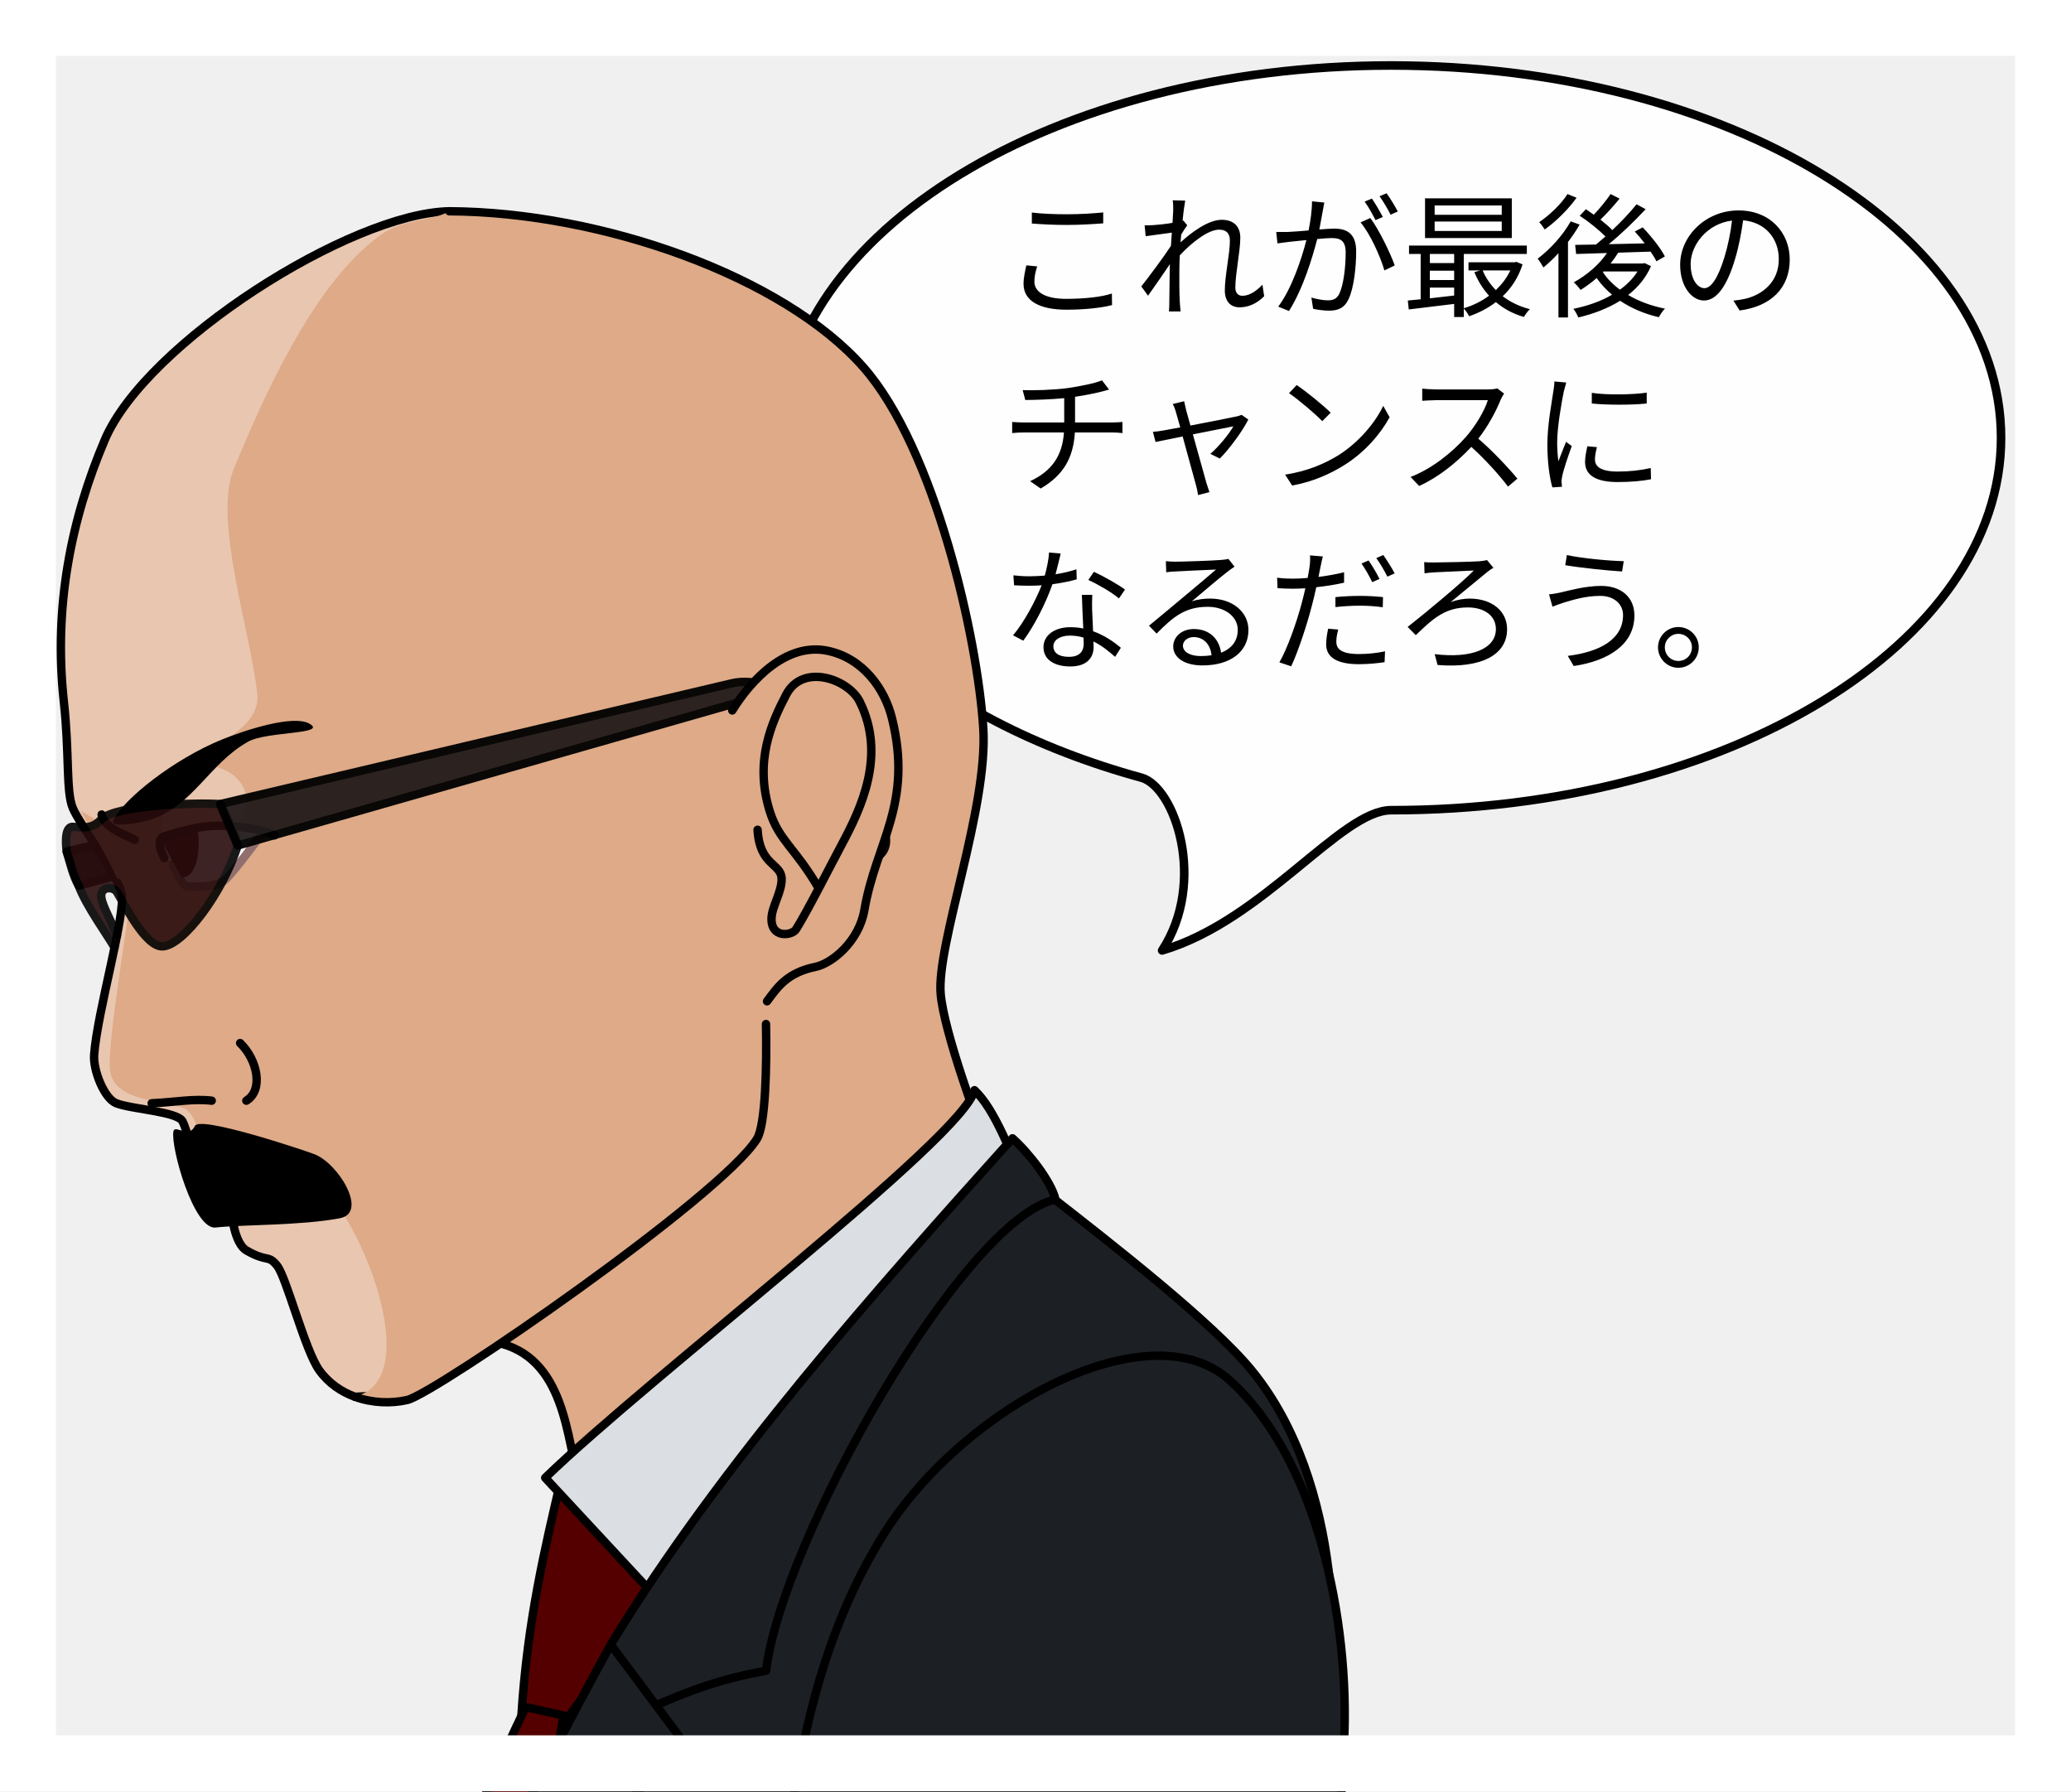
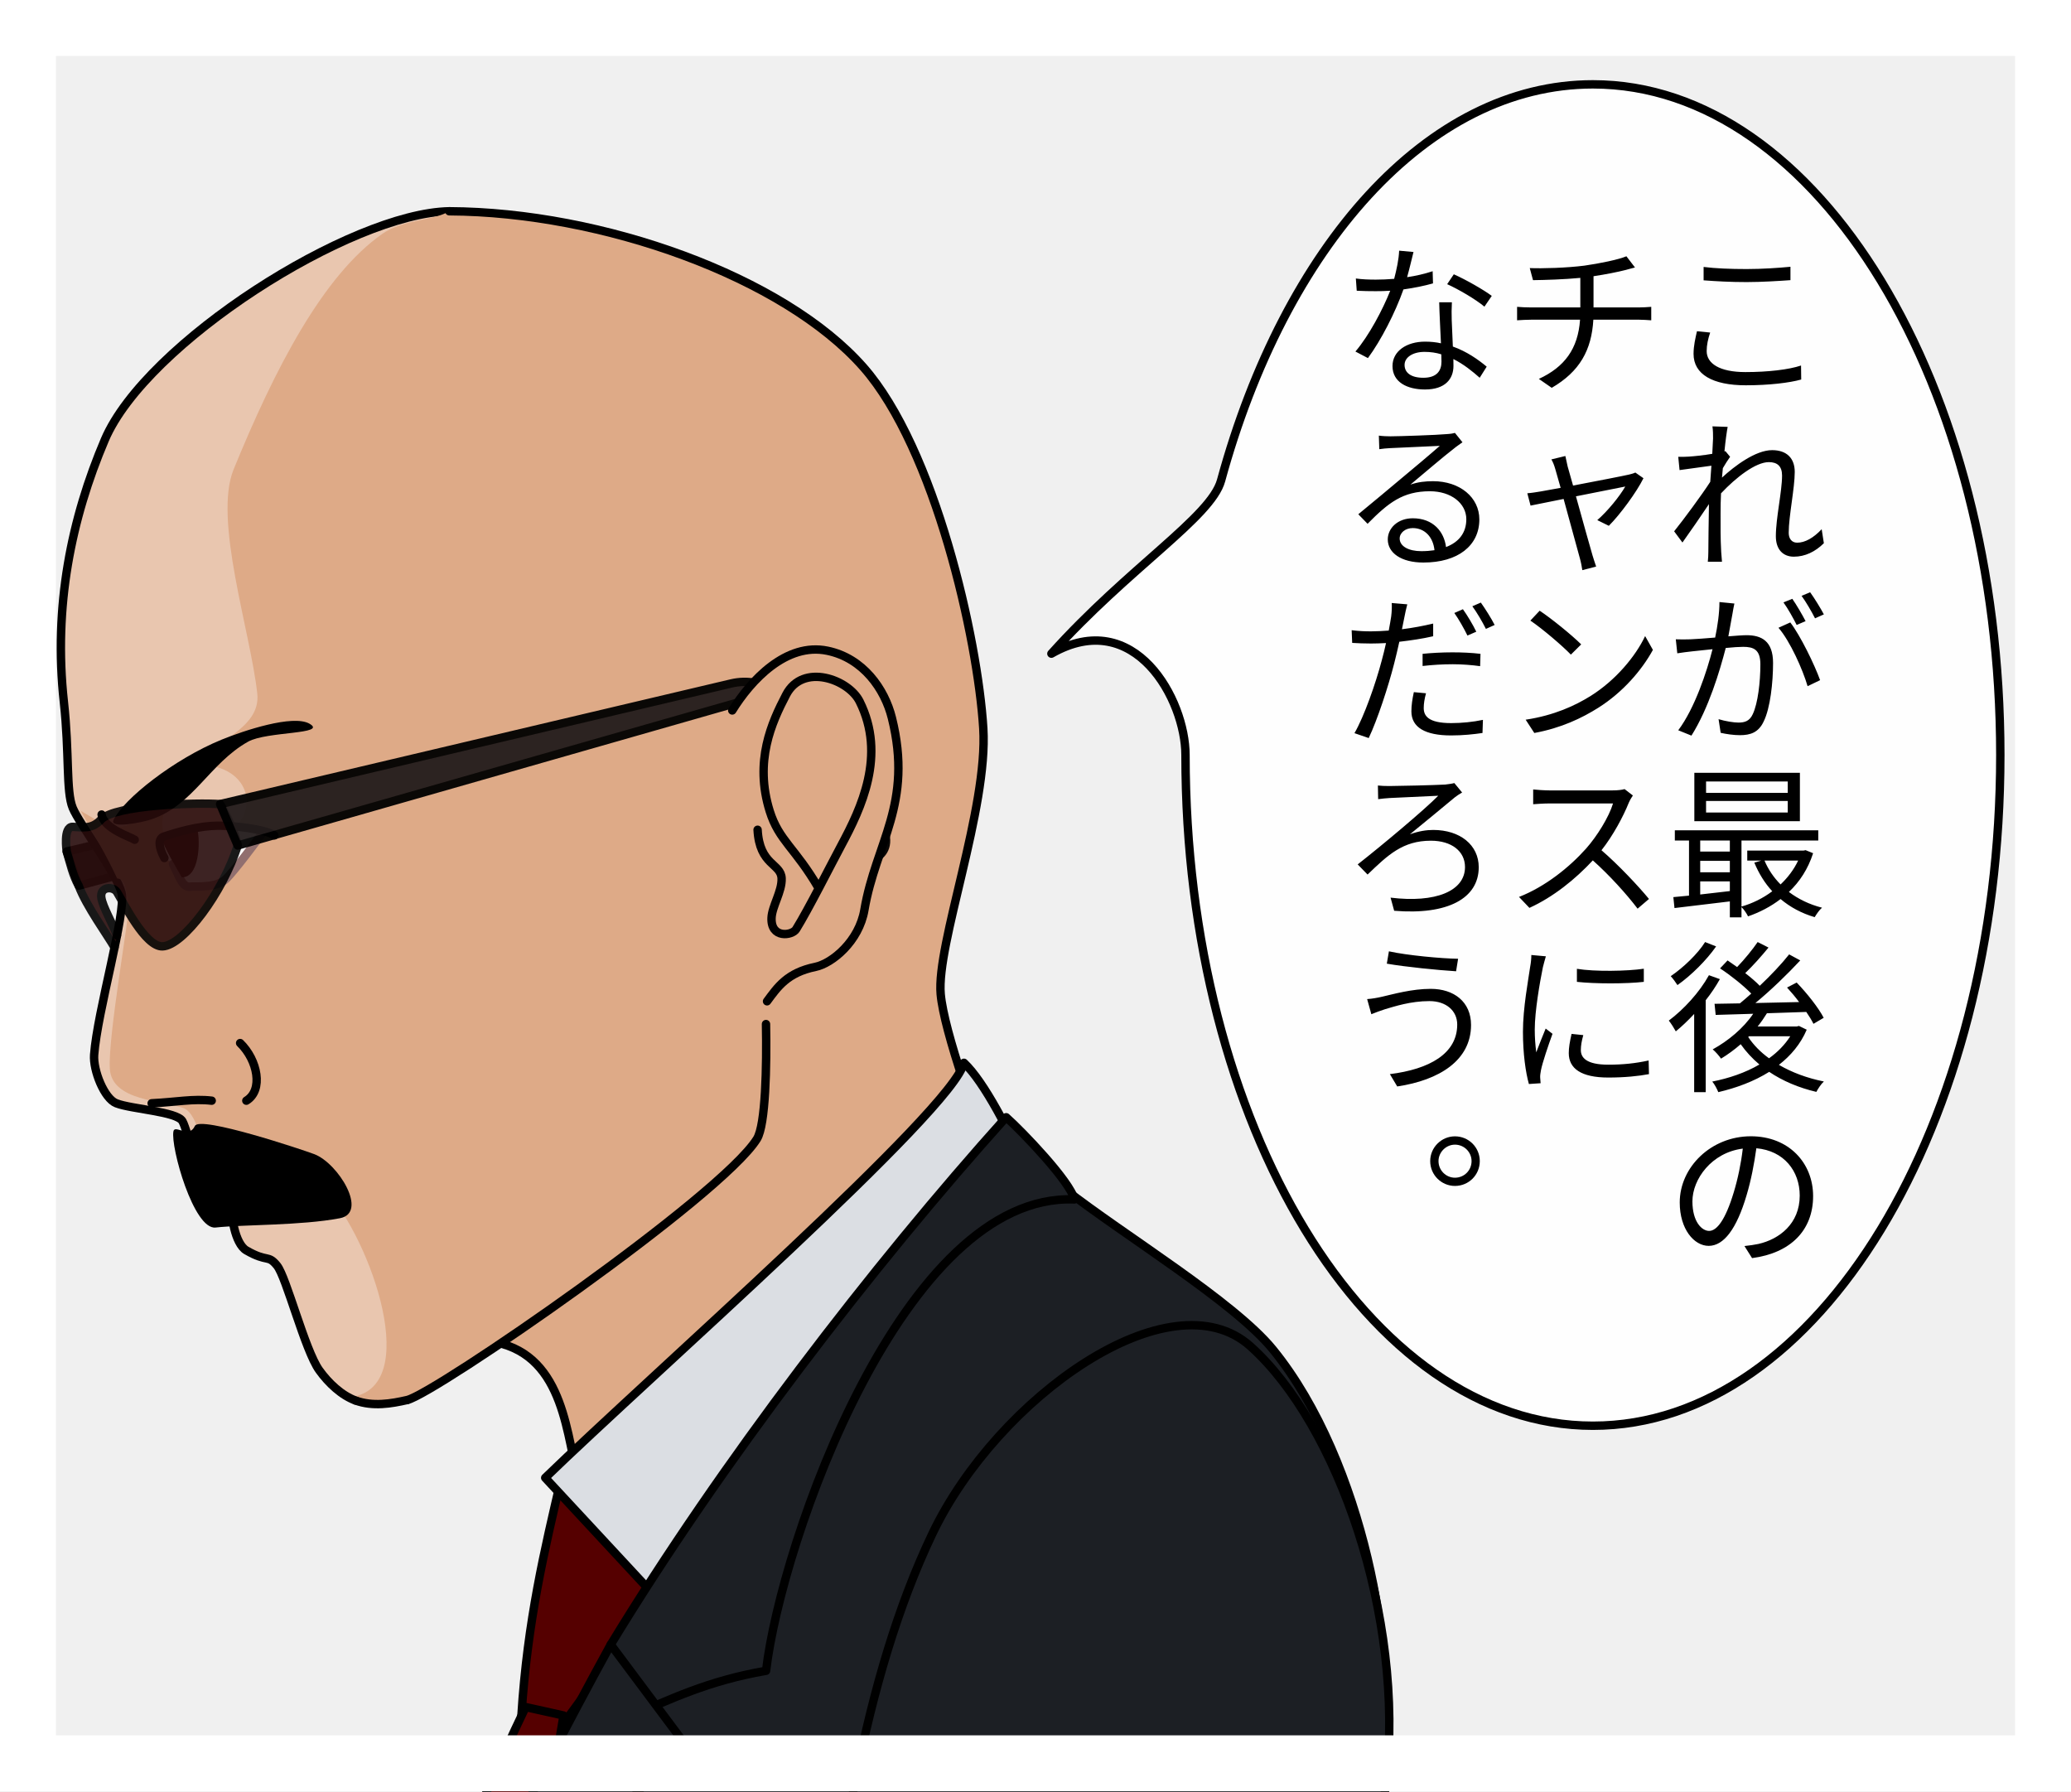
<svg xmlns="http://www.w3.org/2000/svg" width="370" height="320" id="svg2" version="1.1" enable-background="new">
  <defs id="defs4">
    </defs>
  <g id="layer2" style="display:none">
    <path style="fill:none;stroke:#0000ff;stroke-width:1px;stroke-linecap:butt;stroke-linejoin:miter;stroke-opacity:1" d="M 10,310 360,10" id="path3025" />
    <path style="fill:none;stroke:#0000ff;stroke-width:1px;stroke-linecap:butt;stroke-linejoin:miter;stroke-opacity:1" d="M 10,10 360,310" id="path3027" />
    <path style="display:inline;fill:none;stroke:#ff0000;stroke-width:1px;stroke-linecap:butt;stroke-linejoin:miter;stroke-opacity:1" d="M 10,0 V 320" id="path3006" />
    <path style="display:inline;fill:none;stroke:#ff0000;stroke-width:1px;stroke-linecap:butt;stroke-linejoin:miter;stroke-opacity:1" d="M 360,0 V 320" id="path3010" />
    <path style="display:inline;fill:none;stroke:#ff0000;stroke-width:1px;stroke-linecap:butt;stroke-linejoin:miter;stroke-opacity:1" d="M 0,10 370,10" id="path3016" />
    <path transform="translate(84.7158,27.7117)" style="display:inline;fill:none;stroke:#ff0000;stroke-width:1px;stroke-linecap:butt;stroke-linejoin:miter;stroke-opacity:1" d="M -84.716,282.288 H 285.284" id="path3018" />
  </g>
  <g id="layer13">
-     <path style="display:inline;opacity:1;fill:#fefefe;fill-opacity:1;stroke:#000000;stroke-width:1.532;stroke-linecap:round;stroke-linejoin:round;stroke-miterlimit:4;stroke-dasharray:none;stroke-dashoffset:0;stroke-opacity:1" d="m 357.505,78.216 c 0,36.737 -48.791,66.518 -108.977,66.518 -8.963,0 -22.772,19.711 -40.91,25.057 8.066,-12.347 2.238,-29.239 -3.699,-30.867 -37.944,-10.404 -64.368,-33.672 -64.368,-60.708 0,-36.737 48.791,-66.518 108.977,-66.518 60.186,0 108.977,29.781 108.977,66.518 z" id="path7611" />
-     <text xml:space="preserve" style="font-style:normal;font-variant:normal;font-weight:normal;font-stretch:normal;font-size:23.868px;line-height:1.25;font-family:HGMinchoB;-inkscape-font-specification:HGMinchoB;letter-spacing:0px;word-spacing:0px;display:inline;fill:#000000;fill-opacity:1;stroke:none;stroke-width:1.678;stroke-linecap:round;stroke-linejoin:round" x="178.738" y="54.729" id="text7607">
-       <tspan x="178.738" y="54.729" id="tspan16772" style="stroke-width:1.678">これが最後の</tspan>
-       <tspan x="178.738" y="86.284" id="tspan1758" style="stroke-width:1.678">チャンスに</tspan>
-       <tspan x="178.738" y="117.838" id="tspan23973" style="stroke-width:1.678">なるだろう。</tspan>
+     <path style="display:inline;opacity:1;fill:#fefefe;fill-opacity:1;stroke:#000000;stroke-width:1.5;stroke-linecap:round;stroke-linejoin:round;stroke-miterlimit:4;stroke-dasharray:none;stroke-dashoffset:0;stroke-opacity:1" d="m 284.585,254.693 c -40.199,0 -72.787,-53.642 -72.787,-119.813 0,-9.855 -9.066,-26.633 -23.96,-18.11 13.777,-15.341 28.536,-24.408 30.318,-30.935 11.385,-41.717 36.846,-70.768 66.429,-70.768 40.199,0 72.787,53.642 72.787,119.813 0,66.171 -32.588,119.813 -72.787,119.813 z" id="path7611-7" />
+     <text xml:space="preserve" style="font-style:normal;font-variant:normal;font-weight:normal;font-stretch:normal;font-size:29.057px;line-height:1;font-family:HGMinchoB;-inkscape-font-specification:HGMinchoB;letter-spacing:0px;word-spacing:0px;fill:#000000;fill-opacity:1;stroke:none;stroke-width:1.362" x="239.423" y="68.094" id="text1358">
+       <tspan x="239.423" y="68.094" id="tspan1362" style="stroke-width:1.362">なチこ</tspan>
+       <tspan x="239.423" y="99.243" id="tspan1376" style="stroke-width:1.362">るャれ</tspan>
+       <tspan x="239.423" y="130.393" id="tspan1378" style="stroke-width:1.362">だンが</tspan>
+       <tspan x="239.423" y="161.543" id="tspan1380" style="stroke-width:1.362">ろス最</tspan>
+       <tspan x="239.423" y="192.693" id="tspan1382" style="stroke-width:1.362">うに後</tspan>
+       <tspan x="239.423" y="223.843" id="tspan1384" style="stroke-width:1.362">　　の</tspan>
+     </text>
+     <text xml:space="preserve" style="font-style:normal;font-variant:normal;font-weight:normal;font-stretch:normal;font-size:29.057px;line-height:1;font-family:HGMinchoB;-inkscape-font-specification:HGMinchoB;letter-spacing:0px;word-spacing:0px;fill:#000000;fill-opacity:1;stroke:none;stroke-width:1.362" x="254.295" y="210.089" id="text1358-7">
+       <tspan x="254.295" y="210.089" id="tspan1384-5" style="stroke-width:1.362">。</tspan>
    </text>
  </g>
  <g id="layer5">
    <path style="display:inline;opacity:0.95;fill:#241c1c;stroke:#000000;stroke-width:1.5;stroke-linecap:round;stroke-linejoin:round" d="m 11.918,152.11 91.333,-21.562 c 11.518,-2.719 21.396,15.147 26.983,25.646 2.827,5.312 -3.956,9.11 -8.616,1.87 -4.667,-7.25 -7.736,-26.812 -16.922,-24.185 l -90.637,24.346 z" id="path6641-9-06-6-8" />
    <path style="display:inline;fill:#deaa87;stroke:#000000;stroke-width:1.5;stroke-linecap:round;stroke-linejoin:round;stroke-opacity:1" d="m 88.56,239.794 c 12.502,2.555 12.647,17.2 14.989,25.531 l 75.433,-53.934 -25.127,-56.368 z" id="path9742-8" />
-     <path style="display:inline;fill:#e9c6af;stroke:#000000;stroke-width:1.5;stroke-linecap:round;stroke-linejoin:round;stroke-opacity:1" d="M 80.265,37.74 C 62.63,38.067 26.078,61.285 18.728,78.562 12.741,92.633 9.533,108.31 11.412,125.412 c 1.018,9.267 0.356,15.95 1.582,18.919 1.204,2.916 7.845,11.658 8.722,15.172 0.872,3.496 -4.33,21.149 -4.899,28.947 -0.199,2.729 1.796,7.808 3.97,8.644 2.77,1.066 10.786,1.467 11.799,3.179 1.004,1.698 3.616,13.006 3.616,13.006 l 5.343,1.701 c -0.419,1.917 0.425,7.214 2.467,8.393 3.832,2.212 3.822,0.668 5.487,2.721 1.67,2.059 4.978,15.1 7.526,18.668 1.664,2.33 3.937,3.87 6.394,4.763 l 9.83,-0.509 z" id="path22683" />
+     <path style="display:inline;fill:#e9c6af;stroke:#000000;stroke-width:1.5;stroke-linecap:round;stroke-linejoin:round;stroke-opacity:1" d="M 80.265,37.74 C 62.63,38.067 26.078,61.285 18.728,78.562 12.741,92.633 9.533,108.31 11.412,125.412 c 1.018,9.267 0.356,15.95 1.582,18.919 1.204,2.916 7.845,11.658 8.722,15.172 0.872,3.496 -4.33,21.149 -4.899,28.947 -0.199,2.729 1.796,7.808 3.97,8.644 2.77,1.066 10.786,1.467 11.799,3.179 1.004,1.698 3.616,13.006 3.616,13.006 l 5.343,1.701 c -0.419,1.917 0.425,7.214 2.467,8.393 3.832,2.212 3.822,0.668 5.487,2.721 1.67,2.059 4.978,15.1 7.526,18.668 1.664,2.33 4.031,4.529 6.488,5.421 l 9.234,-0.085 z" id="path22683" />
    <path style="display:inline;fill:#deaa87;stroke:none;stroke-width:1.5;stroke-linecap:round;stroke-linejoin:round" d="m 42.453,190.587 c -3.051,-1.489 -9.516,0.217 -12.801,1.102 -5.259,1.418 3.346,-8.009 7.307,-7.159 4.657,1 7.437,7.004 5.494,6.056 z" id="path22691" />
    <path style="display:inline;fill:#deaa87;stroke:none;stroke-width:1.5;stroke-linecap:round;stroke-linejoin:round" d="m 34.869,163.713 c -0.056,-2.579 2.135,0.819 5.119,2.274 2.163,1.055 10.253,-9.376 11.507,-7.538 1.992,2.919 -3.019,22.652 -6.347,23.216 -2.89,0.49 -10.193,-14.036 -10.279,-17.952 z" id="path22689" />
    <path style="display:inline;fill:#deaa87;stroke:none;stroke-width:1.5;stroke-linecap:round;stroke-linejoin:round" d="m 80.253,37.721 c -2.552,1.674 -8.214,1.444 -11.939,4.049 -10.58,7.399 -19.19,24.015 -26.575,42.081 -3.661,8.956 3.004,28.933 4.224,40.034 0.709,6.444 -8.242,8.425 -9.905,12.794 6.733,0.1 10.128,5.679 6.549,10.459 l -10.903,9.122 c -0.855,-3.684 -4.256,-7.641 -1.823,-12.816 l -6.188,3.504 c -3.093,2.088 -6.186,-0.346 -9.28,-2.098 1.513,2.763 4.477,7.645 6.516,12.071 1.795,0.166 1.578,2.436 2.054,4.837 0.257,1.3 -3.729,23.408 -3.361,29.185 0.368,5.777 9.419,5.628 13.169,7.011 1.431,0.528 2.434,2.947 2.764,4.643 l 21.965,9.403 c 7.879,7.494 17.996,34.489 6.048,37.413 3.038,1.53 5.657,1.207 9.167,0.667 5.042,-0.775 56.128,-36.409 62.491,-46.651 l 29.837,-55.637 z" id="path3563-9-9-96" />
    <path style="fill:#ffffff;stroke:none;stroke-width:1.5;stroke-linecap:round;stroke-linejoin:round" d="m 29.282,149.442 0.085,3.835 7.315,4.464 10.412,-9.237 -8.331,-0.631 z" id="path46426" />
    <path style="display:inline;fill:#deaa87;stroke:#000000;stroke-width:1.5;stroke-linecap:round;stroke-linejoin:round;stroke-opacity:1" d="m 178.982,211.391 c -4.531,-10.764 -10.332,-27.213 -10.92,-33.788 -0.797,-8.904 8.486,-33.22 7.61,-47.485 -0.985,-16.043 -8.617,-49.965 -21.423,-64.52 C 140.028,49.435 107.572,37.861 80.265,37.74" id="path22685" />
-     <path style="display:inline;fill:none;stroke:#000000;stroke-width:1.5;stroke-linecap:round;stroke-linejoin:round;stroke-opacity:1" d="m 63.42,249.526 c 3.103,1.127 6.498,1.223 9.328,0.573 4.972,-1.141 56.128,-36.409 62.491,-46.651 1.555,-2.504 1.753,-13.036 1.612,-20.509" id="path3563-9-9" />
+     <path style="display:inline;fill:none;stroke:#000000;stroke-width:1.5;stroke-linecap:round;stroke-linejoin:round;stroke-opacity:1" d="m 63.514,250.185 c 3.103,1.127 6.404,0.564 9.234,-0.085 4.972,-1.141 56.128,-36.409 62.491,-46.651 1.555,-2.504 1.753,-13.036 1.612,-20.509" id="path3563-9-9" />
    <path style="display:inline;fill:#000000;stroke:none;stroke-width:1.5;stroke-linecap:round;stroke-linejoin:round" d="m 60.729,217.624 c 5.111,-0.977 -0.289,-9.814 -4.574,-11.444 -1.951,-0.742 -20.474,-6.944 -21.34,-5.035 -1.048,2.312 -3.58,-0.317 -3.829,0.951 -0.549,2.8 3.624,17.617 7.521,17.191 4.957,-0.543 15.282,-0.337 22.222,-1.663 z" id="path3567-5-8" />
    <path style="display:inline;fill:none;stroke:#000000;stroke-width:1.5;stroke-linecap:round;stroke-linejoin:round;stroke-opacity:1" d="m 42.902,186.333 c 3.138,3.056 4.195,8.428 1.107,10.295" id="path3569-4-2" />
    <path style="display:inline;fill:#ffffff;fill-opacity:1;stroke:#916f6f;stroke-width:1.5;stroke-linecap:round;stroke-linejoin:round;stroke-opacity:1" d="m 47.094,148.503 c -1.487,2.092 -5.1,6.863 -6.633,8.44 -1.715,1.766 -5.535,1.357 -6.619,1.444 -1.271,0.102 -1.822,-1.836 -2.93,-4.037" id="path9483-5" />
    <path style="display:inline;fill:#2b0000;stroke:none;stroke-width:1.5;stroke-linecap:round;stroke-linejoin:round" d="m 28.85,149.611 c 0.41,1.792 2.706,5.47 3.629,7.117 3.118,0.058 3.338,-6.242 2.786,-8.59 z" id="path9485-4" />
    <path style="display:inline;fill:#000000;stroke:none;stroke-width:1.5;stroke-linecap:round;stroke-linejoin:round" d="m 55.304,129.289 c -2.965,-1.712 -11.803,1.249 -15.698,2.838 -8.542,3.485 -17.518,10.603 -19.323,14.356 -0.776,1.613 5.081,0.458 6.777,-0.116 7.495,-2.536 10.367,-10.015 17.272,-13.878 3.325,-1.86 14.271,-1.294 10.972,-3.199 z" id="path9487-9" />
    <path style="display:inline;fill:none;stroke:#000000;stroke-width:1.5;stroke-linecap:round;stroke-linejoin:round;stroke-opacity:1" d="m 37.824,196.627 c -3.302,-0.394 -6.35,0.252 -10.729,0.463" id="path9489-1" />
    <path style="display:inline;fill:none;stroke:#000000;stroke-width:1.5;stroke-linecap:round;stroke-linejoin:round;stroke-opacity:1" d="m 49.022,149.233 c -1.472,-0.989 -5.61,-1.512 -8.15,-1.669 -2.431,-0.15 -5.343,-0.189 -11.59,1.878 -1.097,0.363 -0.942,1.909 0.085,3.835" id="path9481-5" />
    <path style="fill:none;stroke:#000000;stroke-width:1.5;stroke-linecap:round;stroke-linejoin:round;stroke-opacity:1" d="m 18.155,145.509 c 0.394,2.548 5.252,4.031 5.91,4.501" id="path20424" />
    <path style="fill:#550000;stroke:#000000;stroke-width:1.5;stroke-linecap:round;stroke-linejoin:round;stroke-opacity:1" d="m 100.305,263.944 17.682,16.93 c -5.107,9.064 -10.45,17.892 -16.554,25.959 l -8.277,-0.376 c 1.08,-16.919 4.142,-29.658 7.148,-42.512 z" id="path20426" />
    <path style="fill:#550000;stroke:#000000;stroke-width:1.5;stroke-linecap:round;stroke-linejoin:round;stroke-opacity:1" d="M 93.91,304.951 C 73.348,347.866 56.051,398.258 52.15,450.171 L 80.366,426.469 100.682,306.456 Z" id="path20428" />
-     <path style="display:inline;fill:#dbdee3;stroke:#000000;stroke-width:1.5;stroke-linecap:round;stroke-linejoin:round;stroke-opacity:1" d="m 97.407,263.997 c 18.637,-18.09 74.852,-60.894 76.689,-69.246 3.642,3.41 6.433,11.081 9.405,17.843 -21.998,22.643 -37.618,54.315 -53.984,85.987 z" id="path9740-0" />
-     <path style="fill:#1c1f24;stroke:#000000;stroke-width:1.5;stroke-linecap:round;stroke-linejoin:round;stroke-opacity:1" d="m 188.077,213.997 c 10.351,8.083 28.597,22.288 35.56,30.817 16.455,20.156 15.961,53.464 12.533,65.32 -5.64,19.506 -26.268,140.544 -25.73,155.025 0.494,13.312 4.747,81.494 8.251,119.274 L 54.042,421.089 111.392,300.35 l 50.855,-73.447 z" id="path23956" />
-     <path style="fill:#1c1f24;stroke:#000000;stroke-width:1.5;stroke-linecap:round;stroke-linejoin:round;stroke-opacity:1" d="m 109.112,293.792 c 19.615,-32.268 47.946,-63.94 71.775,-90.444 2.857,2.524 6.944,7.739 7.675,10.92 -16.593,3.631 -49.009,61.242 -51.698,84.202 -10.405,1.785 -17.252,5.15 -24.597,8.294 z" id="path20430" />
+     <path style="display:inline;fill:#dbdee3;stroke:#000000;stroke-width:1.5;stroke-linecap:round;stroke-linejoin:round;stroke-opacity:1" d="m 97.407,263.997 c 18.637,-18.09 72.971,-65.785 74.808,-74.137 3.642,3.41 8.314,12.586 11.286,19.347 -21.998,22.643 -37.618,57.701 -53.984,89.373 z" id="path9740-0" />
+     <path style="fill:#1c1f24;stroke:#000000;stroke-width:1.5;stroke-linecap:round;stroke-linejoin:round;stroke-opacity:1" d="m 190.335,212.492 c 10.351,8.083 30.102,20.031 37.065,28.56 16.455,20.156 22.357,56.473 18.929,68.329 -5.64,19.506 -36.426,141.296 -35.888,155.777 0.494,13.312 4.747,81.494 8.251,119.274 L 54.042,421.089 111.392,300.35 175.415,209.597 Z" id="path23956" />
+     <path style="fill:#1c1f24;stroke:#000000;stroke-width:1.5;stroke-linecap:round;stroke-linejoin:round;stroke-opacity:1" d="m 109.112,293.792 c 19.615,-32.268 46.818,-67.702 70.646,-94.206 2.857,2.524 11.459,11.501 12.19,14.682 -30.513,-1.26 -52.395,61.242 -55.084,84.202 -10.405,1.785 -17.252,5.15 -24.597,8.294 z" id="path20430" />
    <path style="fill:#1c1f24;stroke:#000000;stroke-width:1.5;stroke-linecap:round;stroke-linejoin:round;stroke-opacity:1" d="M 220.952,586.96 56.885,584.208 C 55.817,529.939 48.043,449.405 52.941,422.154 c 2.64,-14.691 23.866,-69.624 56.172,-128.362 l 13.157,17.622 C 92.135,340.835 71.39,382.382 55.927,421.773" id="path23960" />
-     <path style="display:inline;fill:#1c1f24;stroke:#000000;stroke-width:1.5;stroke-linecap:round;stroke-linejoin:round;stroke-opacity:1" d="m 226.146,512.302 c 6.905,-56.048 12.148,-166.127 13.963,-200.705 1.162,-22.143 -4.966,-51.174 -20.462,-65.066 -14.293,-12.814 -47.364,4.623 -61.726,27.461 -32.005,50.894 -12.708,136.851 -17.521,198.075" id="path9744-3" />
+     <path style="display:inline;fill:#1c1f24;stroke:#000000;stroke-width:1.5;stroke-linecap:round;stroke-linejoin:round;stroke-opacity:1" d="m 226.146,512.302 c 6.905,-56.048 17.522,-159.535 21.487,-193.934 3.419,-29.667 -8.729,-63.965 -24.225,-77.857 -14.293,-12.814 -45.21,9.135 -56.835,33.481 -24.481,51.27 -21.361,136.851 -26.174,198.075" id="path9744-3" />
    <path style="display:inline;opacity:0.9;fill:#280b0b;stroke:#000000;stroke-width:1.5;stroke-linecap:round;stroke-linejoin:round" d="m 20.457,169.255 c -1.195,-2.138 -5.042,-7.367 -6.397,-11.03 -1.053,-1.812 -1.565,-4.193 -2.141,-6.115 0,0 -0.677,-4.456 1.067,-4.401 1.81,0.057 3.407,0.491 5.071,-1.3 2.446,-2.632 17.125,-3.072 21.266,-2.759 1.074,1.676 2.873,5.539 3.144,7.4 -2.663,8.42 -9.725,17.874 -13.426,18.011 -3.086,0.115 -6.925,-7.715 -8.136,-9.686 -0.67,-1.09 -3.084,-1.043 -2.8,0.978 0.228,1.617 2.025,4.658 2.798,6.756" id="path6627-9-6-9" />
    <path style="display:inline;opacity:0.95;fill:#241c1c;stroke:#000000;stroke-width:1.5;stroke-linecap:round;stroke-linejoin:round" d="m 39.322,143.649 91.333,-21.562 c 11.518,-2.719 21.396,15.147 26.983,25.646 2.827,5.312 -3.956,9.11 -8.616,1.87 -4.667,-7.25 -7.659,-26.525 -16.922,-24.185 l -89.634,25.631 z" id="path6641-9-06-6" />
    <path style="display:inline;fill:#deaa87;stroke:#000000;stroke-width:1.5;stroke-linecap:round;stroke-linejoin:round;stroke-opacity:1" d="m 130.821,126.918 c 3.3,-5.343 9.608,-12.205 17.012,-10.669 6.378,1.324 10.226,6.826 11.514,12.011 3.828,15.414 -2.869,22.248 -4.914,34.285 -0.952,5.604 -5.762,9.566 -8.763,10.181 -5.023,1.03 -6.744,3.591 -8.633,6.146" id="path9491-2" />
    <path style="display:inline;fill:none;stroke:#000000;stroke-width:1.5;stroke-linecap:round;stroke-linejoin:round;stroke-opacity:1" d="m 146.261,158.669 c -4.189,-7.212 -7.094,-8.487 -8.741,-13.755 -2.798,-8.951 0.336,-15.833 2.941,-20.822 2.981,-5.71 11.135,-2.742 13.115,1.211 4.811,9.608 0.273,19.107 -3.242,25.662 -1.999,3.728 -5.848,11.395 -8.106,15.042 -0.702,1.133 -4.545,1.712 -4.387,-2.04 0.087,-2.065 1.895,-4.744 1.801,-7.048 -0.11,-2.702 -3.952,-2.302 -4.292,-8.691" id="path23966" />
  </g>
  <g id="layer7" style="display:inline">
    <path style="display:inline;fill:#ffffff;stroke:none" d="M 0,0 V 320 H 370 V 0 L 360,10 V 310 H 10 V 10 H 360 L 370,0 Z" id="path21072" />
  </g>
</svg>
